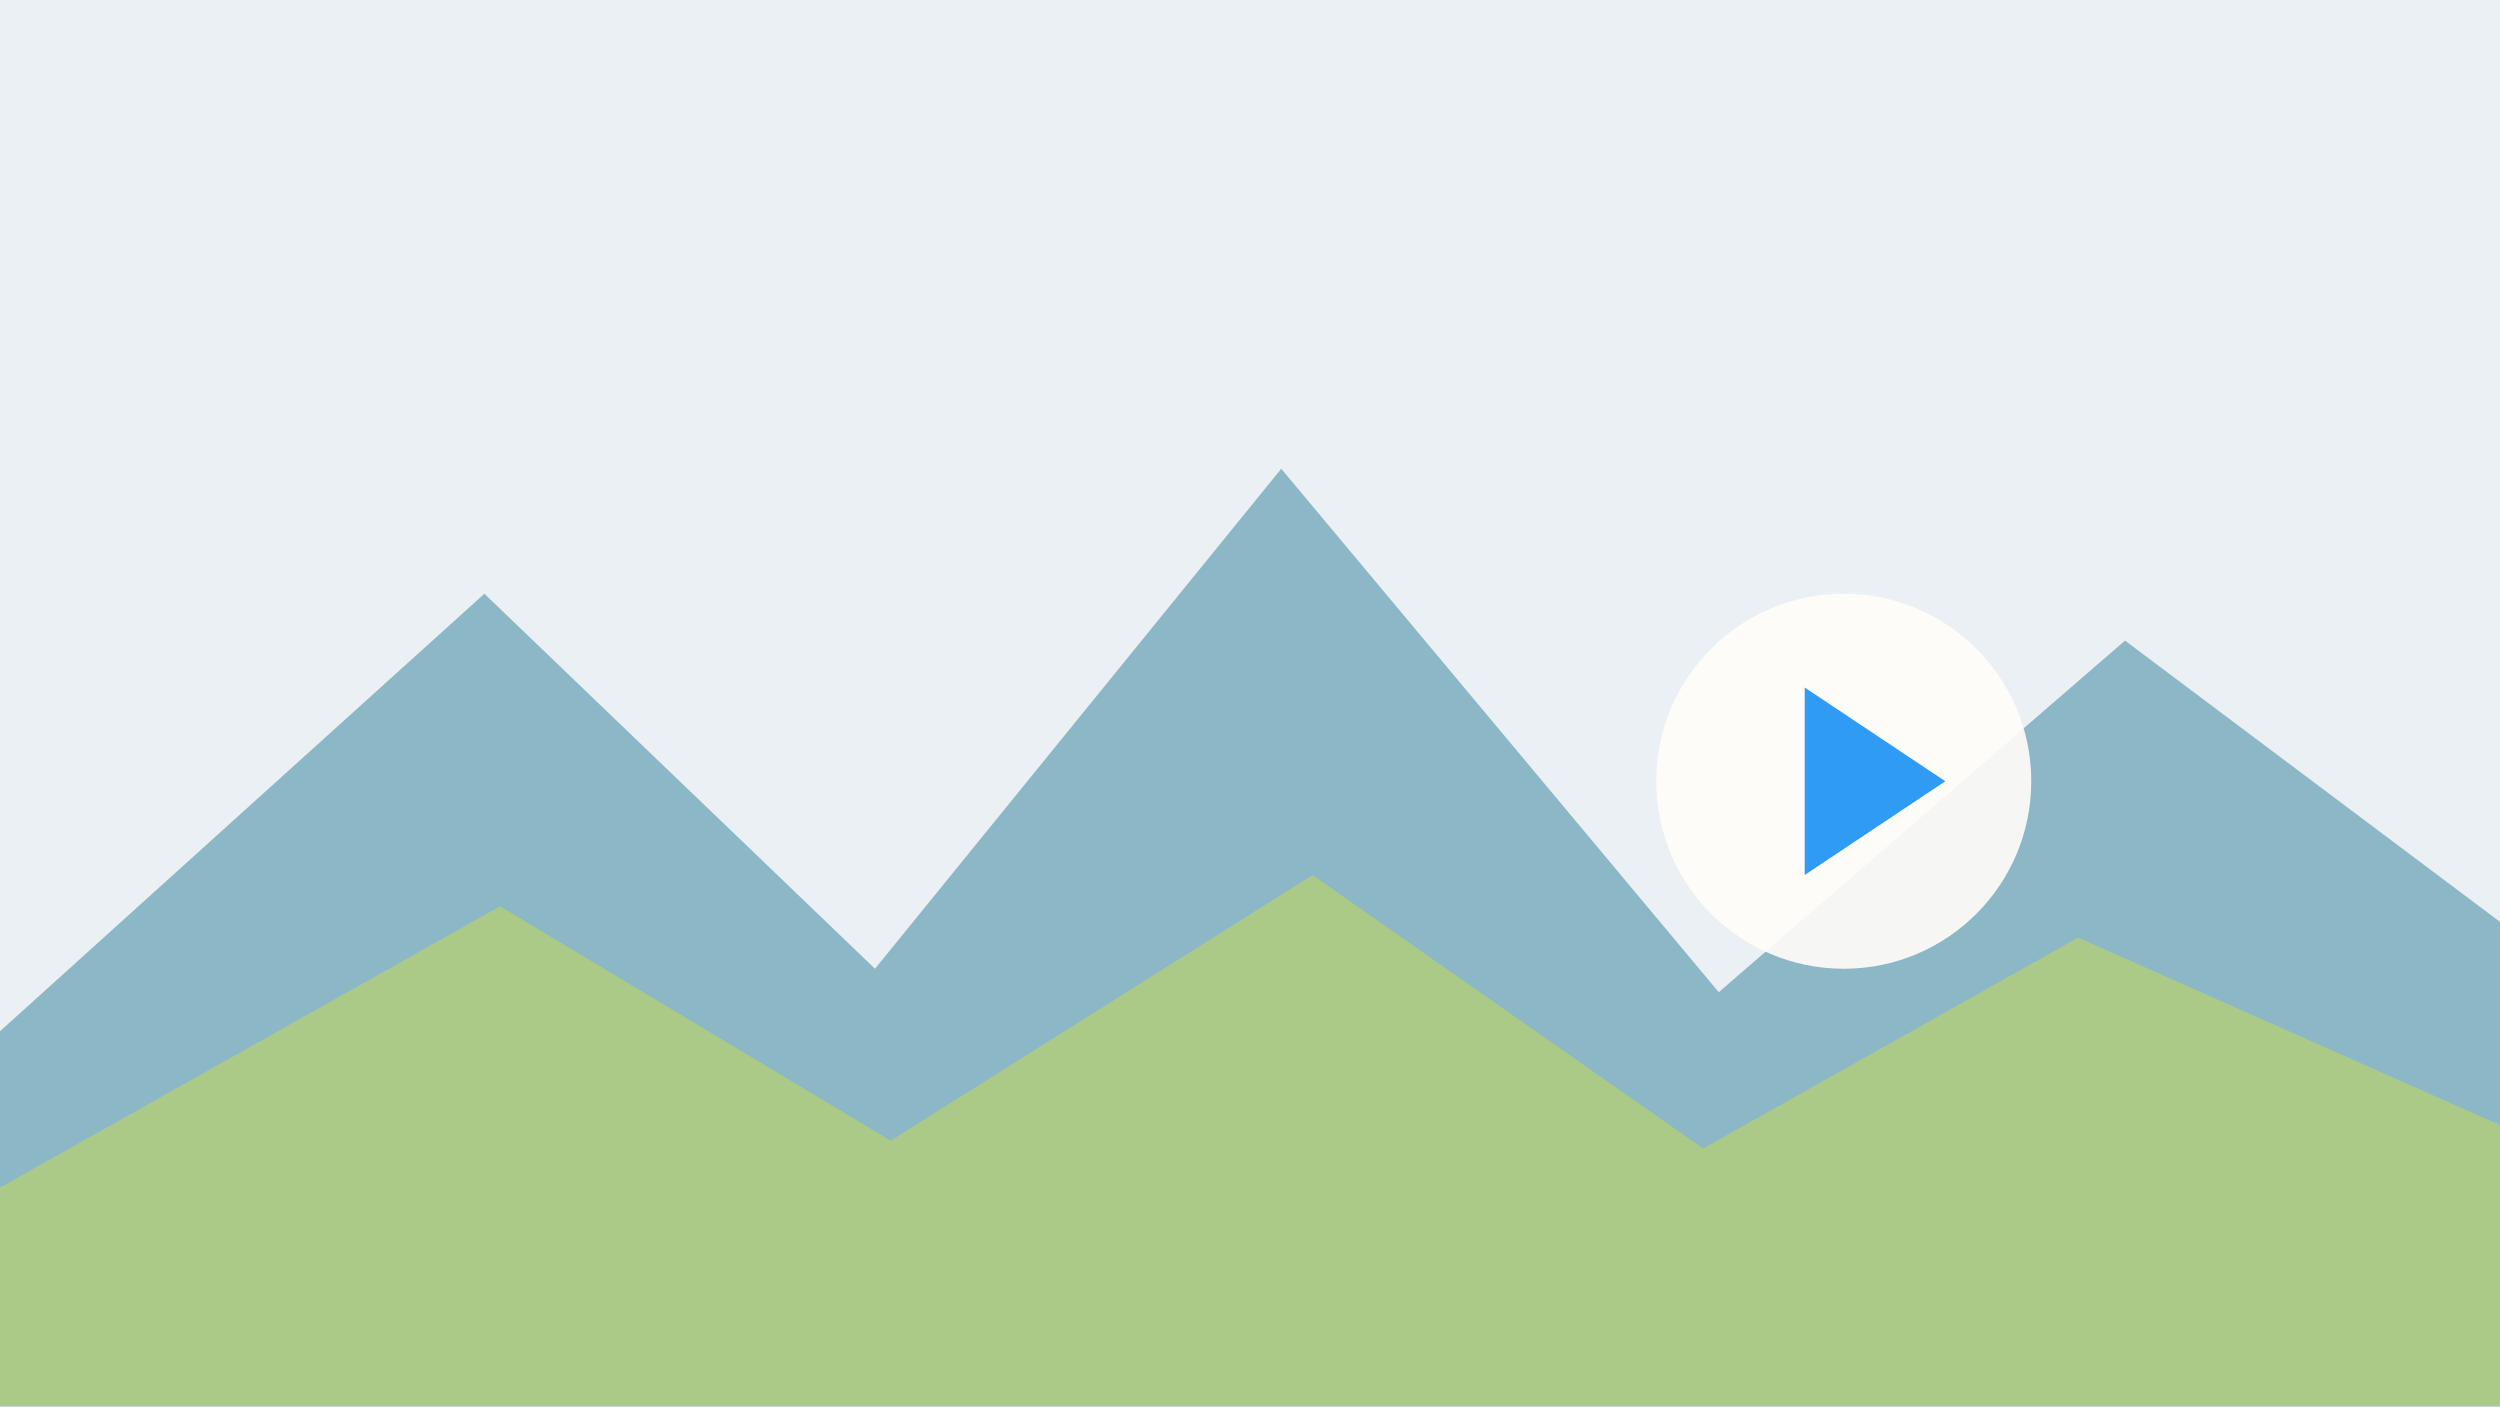
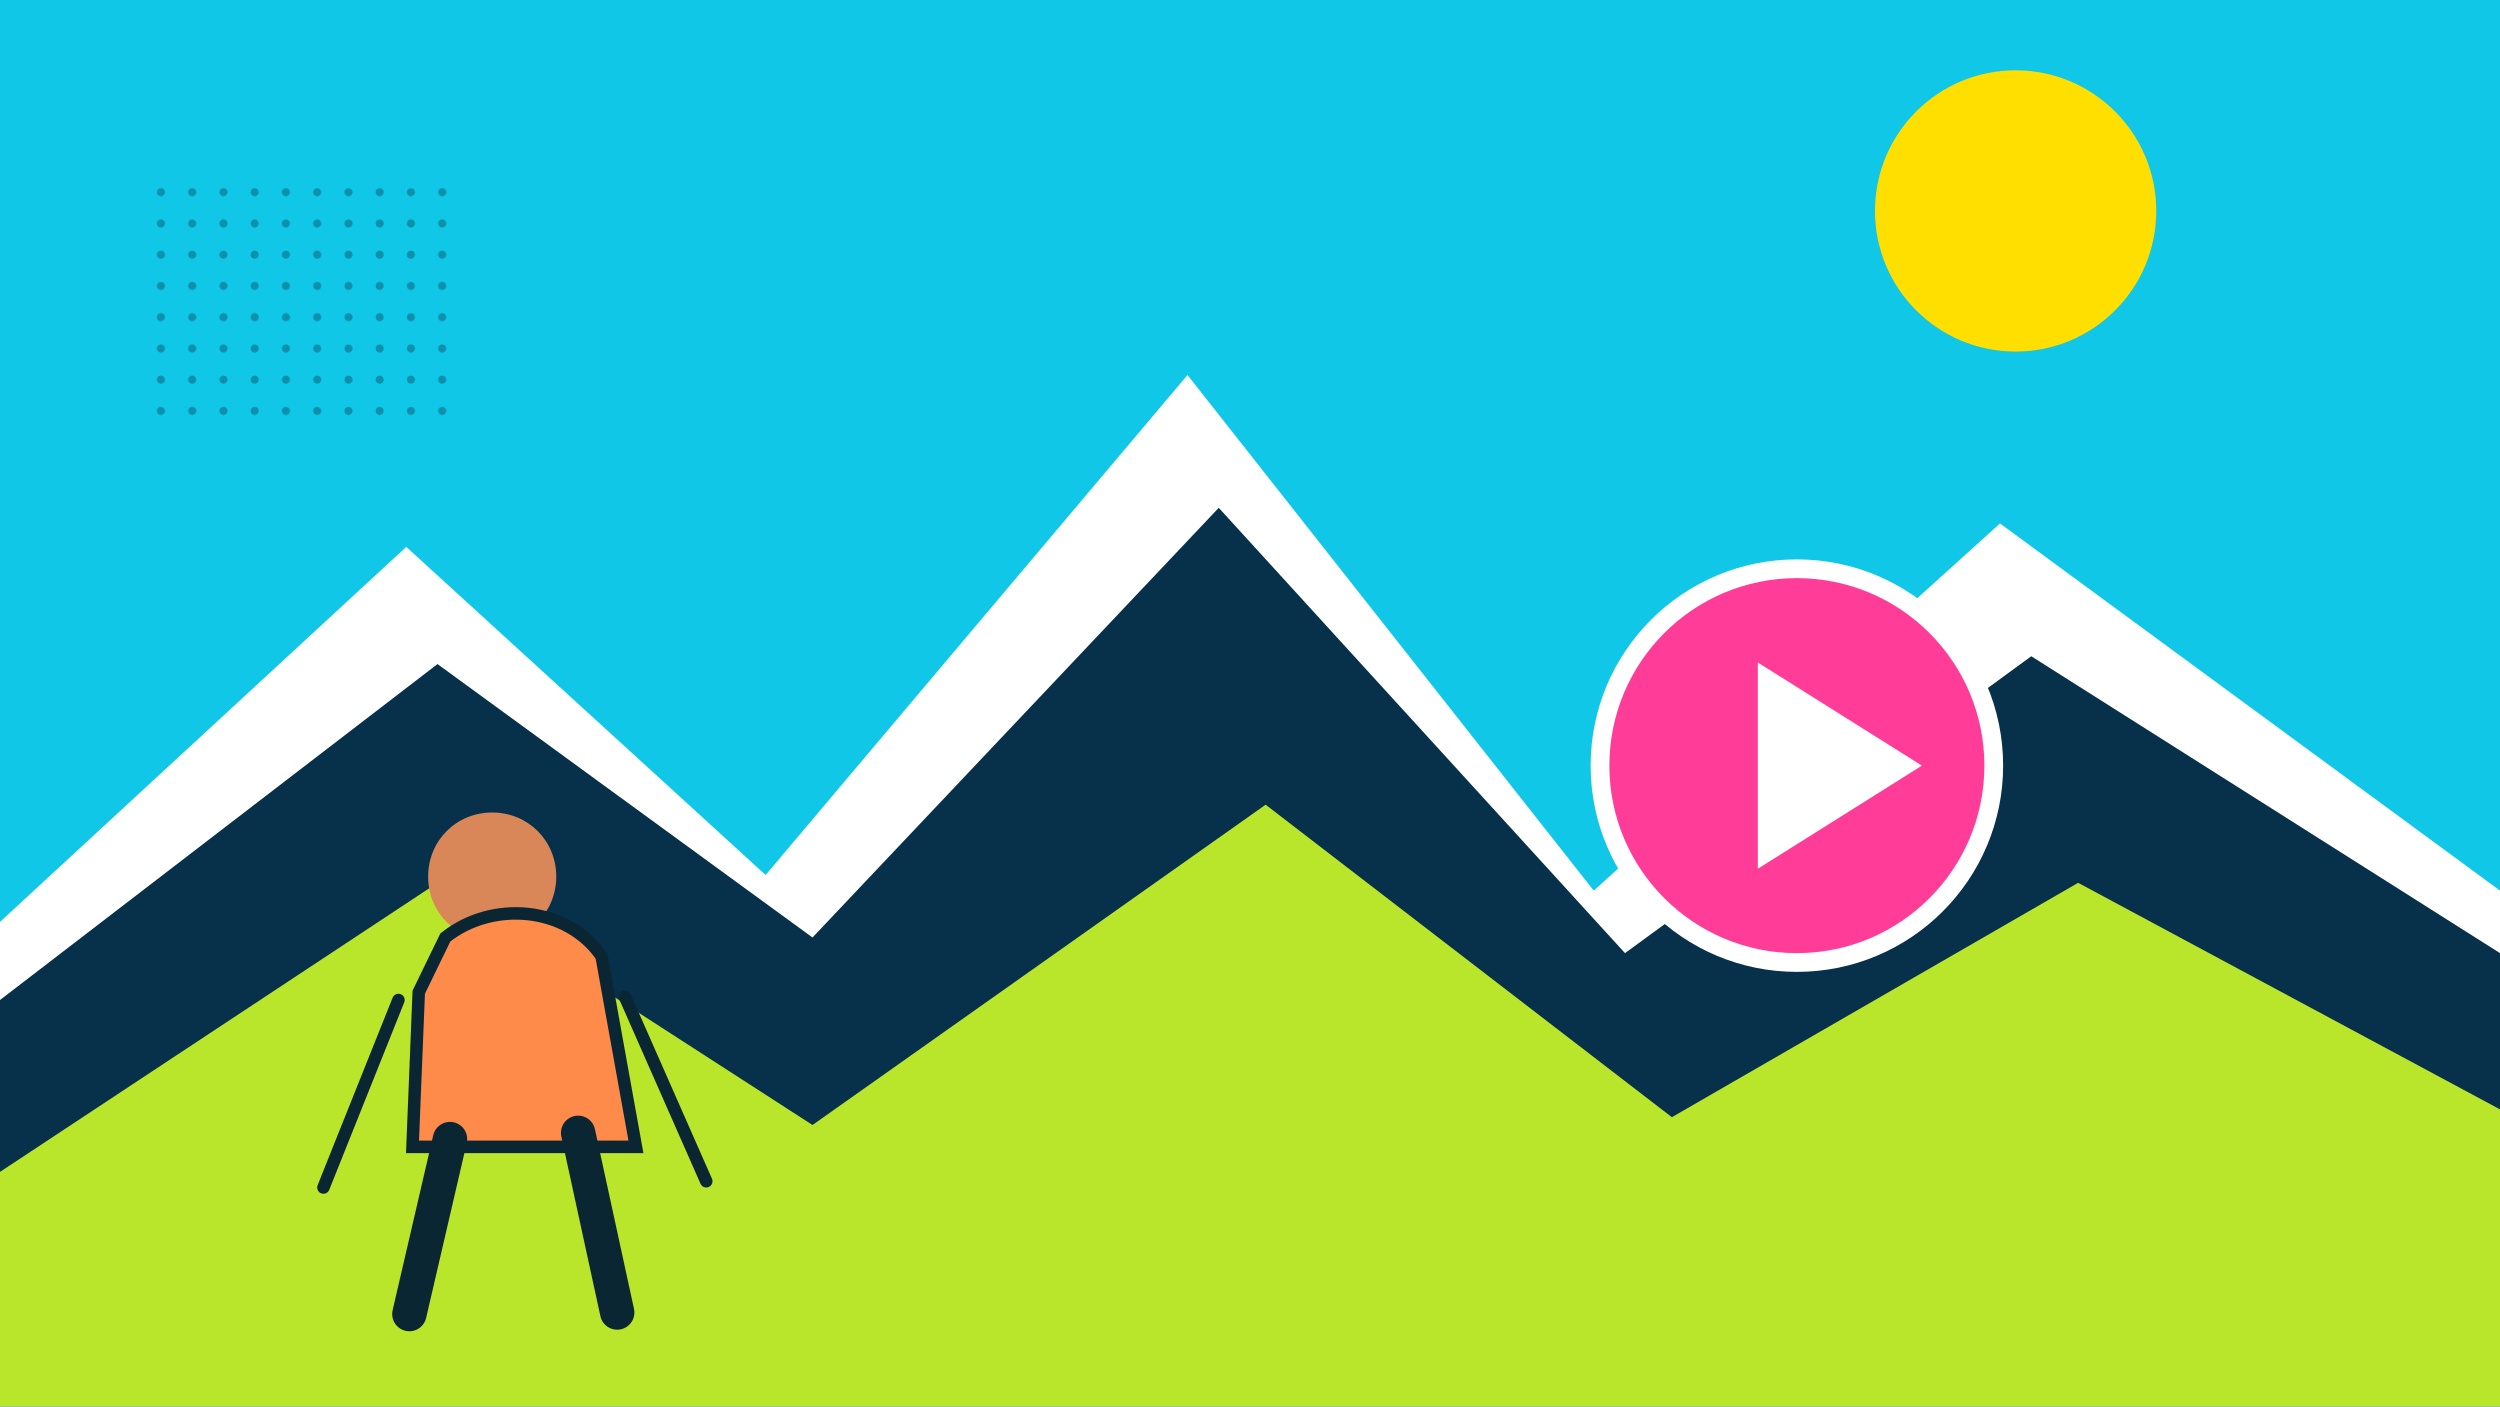
<svg xmlns="http://www.w3.org/2000/svg" viewBox="0 0 1600 900">
-   <rect width="1600" height="900" fill="#eaf0f3" />
-   <path d="M0 660L310 380 560 620 820 300 1100 635 1360 410 1600 590V900H0Z" fill="#8bb7c7" />
-   <path d="M0 760L320 580 570 730 840 560 1090 735 1330 600 1600 720V900H0Z" fill="#abc987" />
-   <g transform="translate(1050 370)">
-     <circle cx="130" cy="130" r="120" fill="#fffdf8" opacity=".92" />
-     <path d="M105 70l90 60-90 60z" fill="#2f9bf4" />
+   <defs>
+     <pattern id="dots" width="20" height="20" patternUnits="userSpaceOnUse">
+       <circle cx="3" cy="3" r="2.6" fill="#0b2633" />
+     </pattern>
+   </defs>
+   <rect width="1600" height="900" fill="#11c7e8" />
+   <circle cx="1290" cy="135" r="90" fill="#ffdf00" />
+   <path d="M0 590L260 350 490 560 760 240 1020 570 1280 335 1600 570V900H0Z" fill="#fff" />
+   <path d="M0 640L280 425 520 600 780 325 1040 610 1300 420 1600 610V900H0Z" fill="#07304b" />
+   <path d="M0 750L280 565 520 720 810 515 1070 715 1330 565 1600 710V900H0Z" fill="#b9e52b" />
+   <g transform="translate(1010 350)">
+     <circle cx="140" cy="140" r="126" fill="#ff3c98" stroke="#fff" stroke-width="12" />
+     <path d="M115 74l105 66-105 66z" fill="#fff" />
  </g>
+   <g transform="translate(250 520)">
+     <path d="M65 0c23 0 41 18 41 41s-18 41-41 41-41-18-41-41S42 0 65 0z" fill="#d98758" />
+     <path d="M35 80c30-24 78-20 100 12l22 122H14L18 115z" fill="#ff8b4a" stroke="#0b2633" stroke-width="8" />
+     <path d="M5 120l-48 120M150 118l52 118" stroke="#0b2633" stroke-width="8" stroke-linecap="round" />
+     <path d="M38 209l-26 112M120 205l25 115" stroke="#0b2633" stroke-width="22" stroke-linecap="round" />
+   </g>
+   <path d="M90 120h210v150H90z" fill="url(#dots)" opacity=".34" />
</svg>
